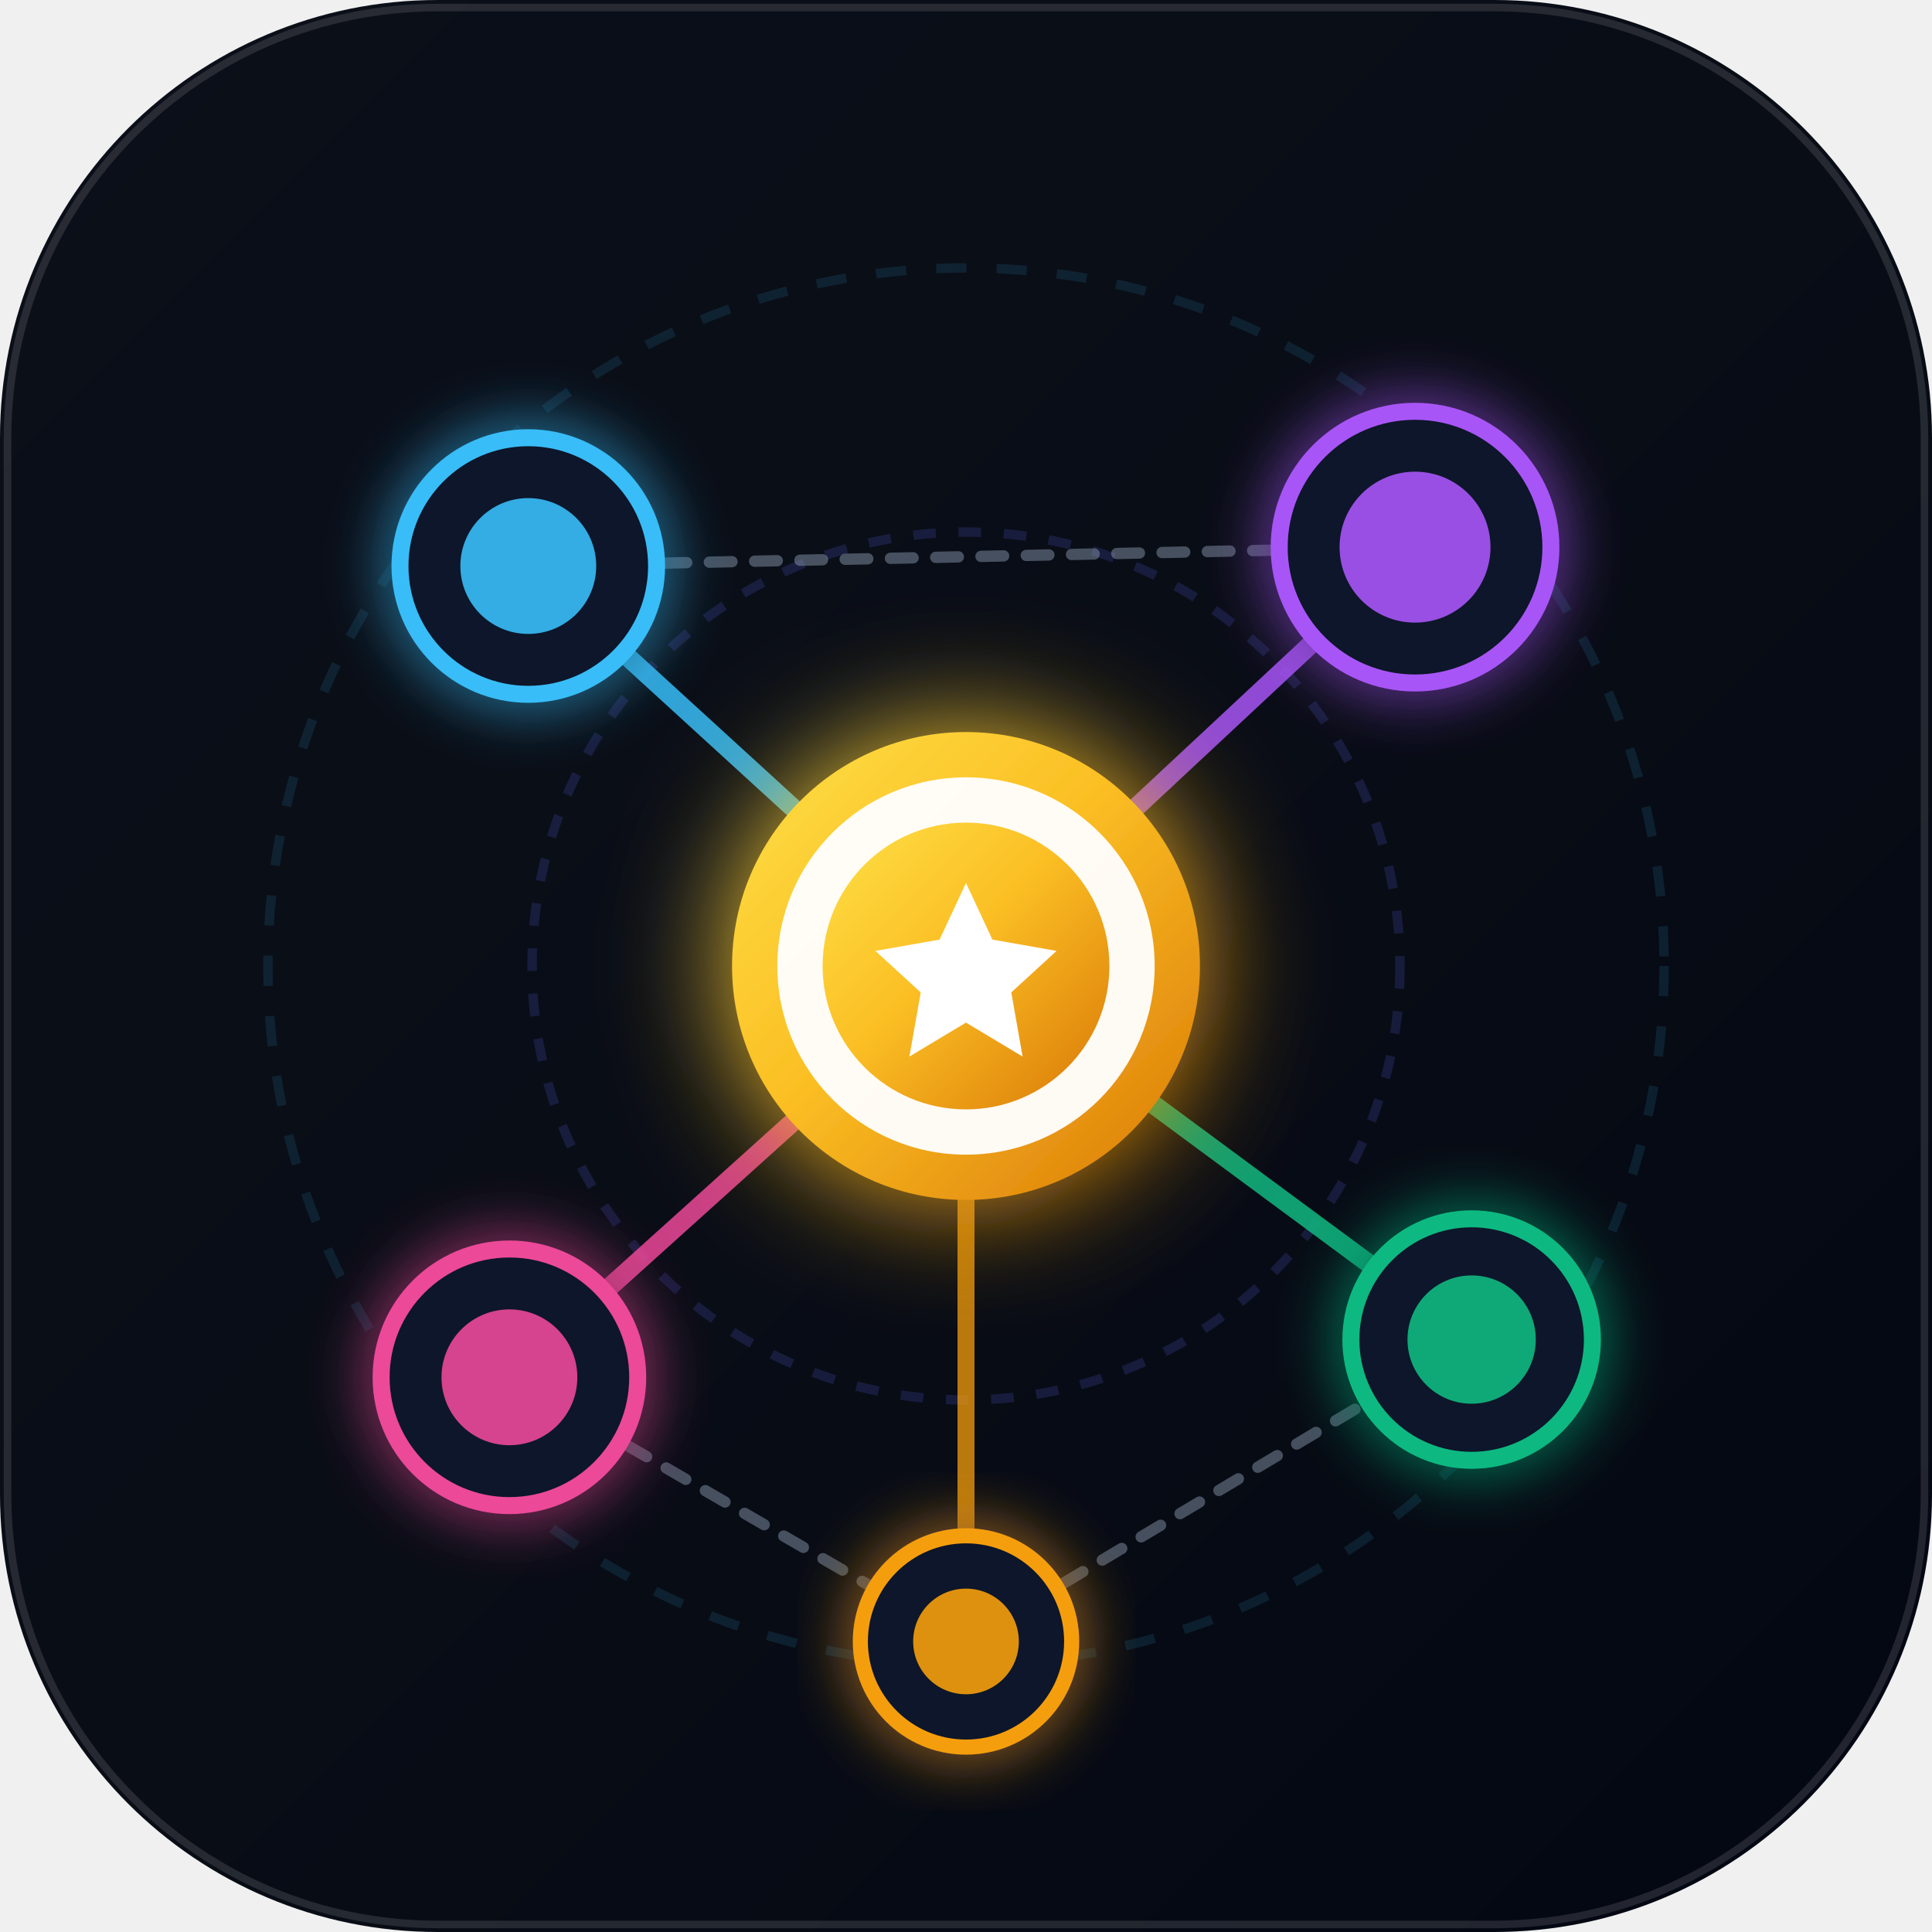
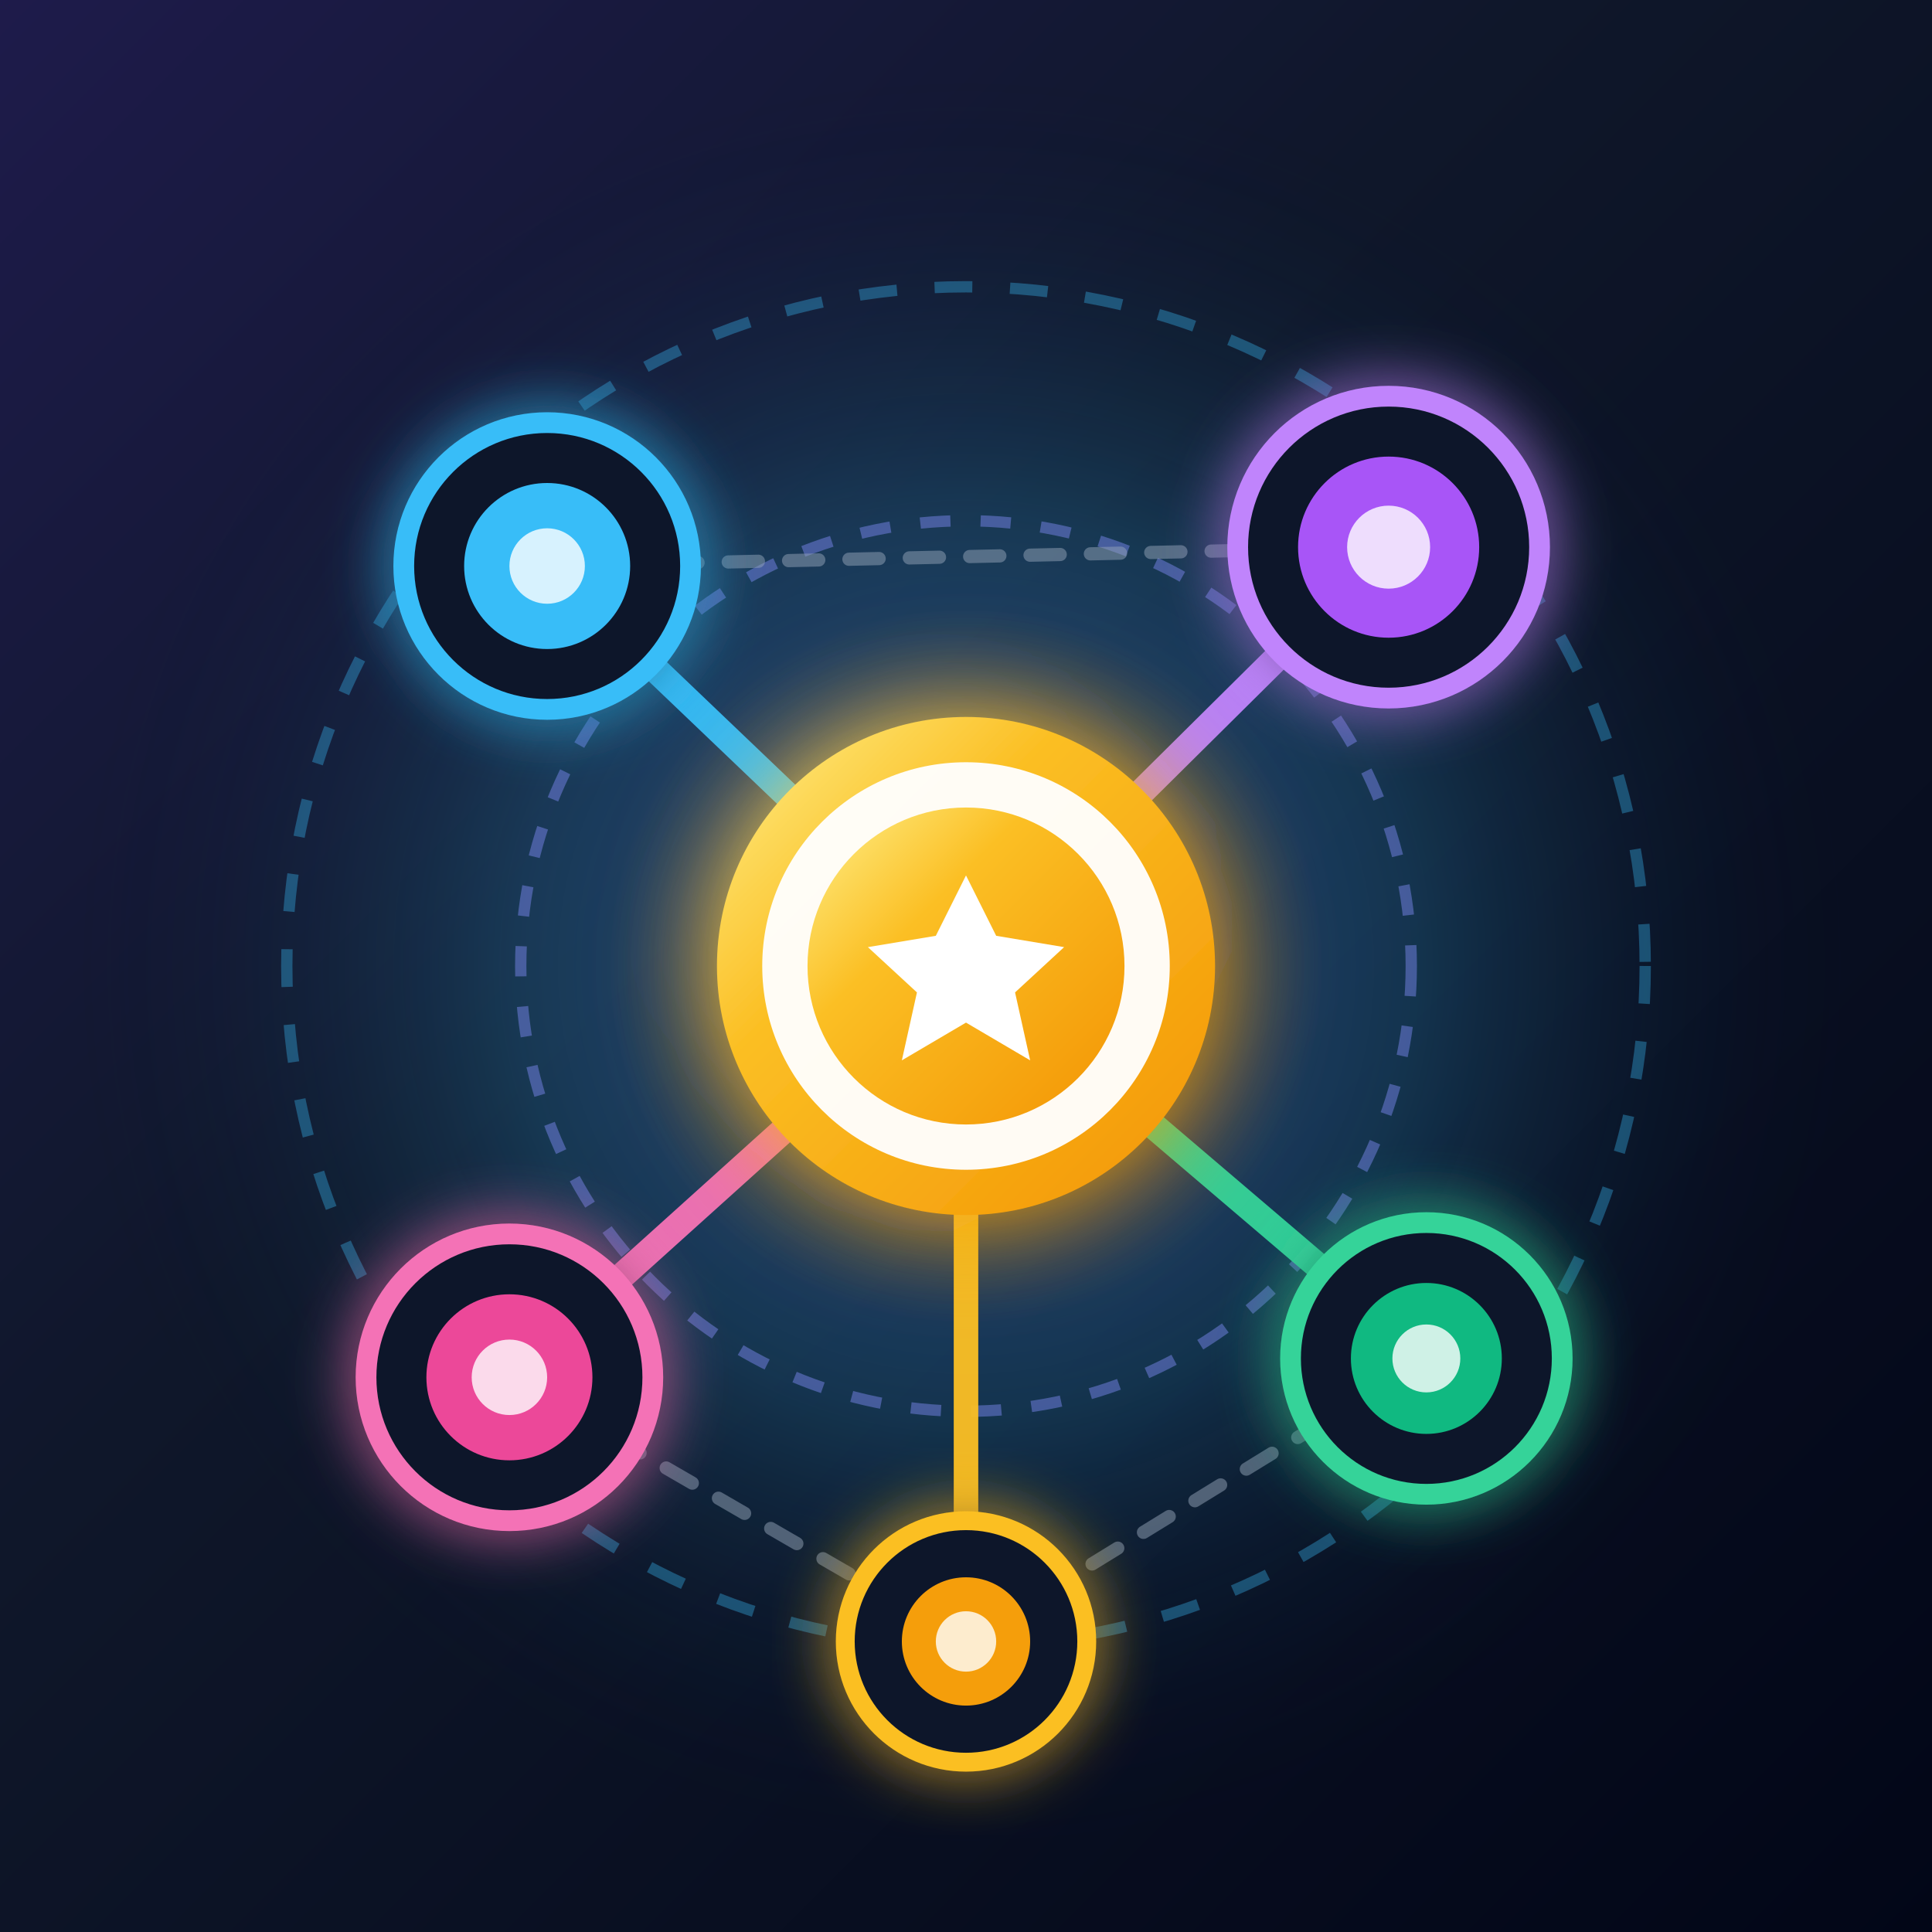
<svg xmlns="http://www.w3.org/2000/svg" viewBox="0 0 512 512" width="512" height="512">
  <defs>
    <linearGradient id="bgGrad" x1="0%" y1="0%" x2="100%" y2="100%">
-       <stop offset="0%" stop-color="#0b0f19" />
-       <stop offset="50%" stop-color="#090d16" />
-       <stop offset="100%" stop-color="#030712" />
+       <stop offset="0%" stop-color="#1e1b4b" />
+       <stop offset="40%" stop-color="#0f172a" />
+       <stop offset="100%" stop-color="#020617" />
    </linearGradient>
+     <radialGradient id="nebulaGlow" cx="50%" cy="50%" r="50%">
+       <stop offset="0%" stop-color="#6366f1" stop-opacity="0.45" />
+       <stop offset="50%" stop-color="#38bdf8" stop-opacity="0.2" />
+       <stop offset="100%" stop-color="#020617" stop-opacity="0" />
+     </radialGradient>
    <linearGradient id="goldCore" x1="0%" y1="0%" x2="100%" y2="100%">
-       <stop offset="0%" stop-color="#fde047" />
-       <stop offset="45%" stop-color="#fbbf24" />
+       <stop offset="0%" stop-color="#fef08a" />
+       <stop offset="35%" stop-color="#fbbf24" />
+       <stop offset="85%" stop-color="#f59e0b" />
      <stop offset="100%" stop-color="#d97706" />
    </linearGradient>
+     <radialGradient id="goldGlow" cx="50%" cy="50%" r="50%">
+       <stop offset="0%" stop-color="#f59e0b" stop-opacity="0.6" />
+       <stop offset="60%" stop-color="#d97706" stop-opacity="0.2" />
+       <stop offset="100%" stop-color="#d97706" stop-opacity="0" />
+     </radialGradient>
    <filter id="coreGlow" x="-30%" y="-30%" width="160%" height="160%">
-       <feGaussianBlur stdDeviation="16" result="blur" />
+       <feGaussianBlur stdDeviation="14" result="blur" />
      <feComposite in="SourceGraphic" in2="blur" operator="over" />
    </filter>
    <filter id="nodeGlow" x="-30%" y="-30%" width="160%" height="160%">
      <feGaussianBlur stdDeviation="8" result="blur" />
      <feComposite in="SourceGraphic" in2="blur" operator="over" />
    </filter>
  </defs>
-   <rect width="512" height="512" rx="116" fill="url(#bgGrad)" />
-   <rect width="508" height="508" x="2" y="2" rx="114" fill="none" stroke="rgba(255,255,255,0.12)" stroke-width="2" />
-   <circle cx="256" cy="256" r="185" fill="none" stroke="rgba(56, 189, 248, 0.12)" stroke-width="2.5" stroke-dasharray="8 8" />
-   <circle cx="256" cy="256" r="115" fill="none" stroke="rgba(99, 102, 241, 0.18)" stroke-width="2.5" stroke-dasharray="6 6" />
-   <line x1="256" y1="256" x2="140" y2="150" stroke="#38bdf8" stroke-width="5" stroke-linecap="round" opacity="0.85" />
-   <line x1="256" y1="256" x2="375" y2="145" stroke="#a855f7" stroke-width="5" stroke-linecap="round" opacity="0.85" />
-   <line x1="256" y1="256" x2="390" y2="355" stroke="#10b981" stroke-width="5" stroke-linecap="round" opacity="0.85" />
-   <line x1="256" y1="256" x2="135" y2="365" stroke="#ec4899" stroke-width="5" stroke-linecap="round" opacity="0.85" />
-   <line x1="256" y1="256" x2="256" y2="435" stroke="#f59e0b" stroke-width="4.5" stroke-linecap="round" opacity="0.75" />
-   <line x1="140" y1="150" x2="375" y2="145" stroke="rgba(148, 163, 184, 0.45)" stroke-width="3" stroke-linecap="round" stroke-dasharray="6 6" />
-   <line x1="135" y1="365" x2="256" y2="435" stroke="rgba(148, 163, 184, 0.45)" stroke-width="3" stroke-linecap="round" stroke-dasharray="6 6" />
-   <line x1="390" y1="355" x2="256" y2="435" stroke="rgba(148, 163, 184, 0.45)" stroke-width="3" stroke-linecap="round" stroke-dasharray="6 6" />
-   <circle cx="140" cy="150" r="34" fill="#0f172a" stroke="#38bdf8" stroke-width="4.5" filter="url(#nodeGlow)" />
-   <circle cx="140" cy="150" r="18" fill="#38bdf8" opacity="0.9" />
-   <circle cx="375" cy="145" r="36" fill="#0f172a" stroke="#a855f7" stroke-width="4.5" filter="url(#nodeGlow)" />
-   <circle cx="375" cy="145" r="20" fill="#a855f7" opacity="0.9" />
-   <circle cx="390" cy="355" r="32" fill="#0f172a" stroke="#10b981" stroke-width="4.5" filter="url(#nodeGlow)" />
-   <circle cx="390" cy="355" r="17" fill="#10b981" opacity="0.9" />
-   <circle cx="135" cy="365" r="34" fill="#0f172a" stroke="#ec4899" stroke-width="4.5" filter="url(#nodeGlow)" />
-   <circle cx="135" cy="365" r="18" fill="#ec4899" opacity="0.9" />
-   <circle cx="256" cy="435" r="28" fill="#0f172a" stroke="#f59e0b" stroke-width="4" filter="url(#nodeGlow)" />
-   <circle cx="256" cy="435" r="14" fill="#f59e0b" opacity="0.9" />
-   <circle cx="256" cy="256" r="62" fill="url(#goldCore)" filter="url(#coreGlow)" />
-   <circle cx="256" cy="256" r="50" fill="#ffffff" opacity="0.95" />
-   <circle cx="256" cy="256" r="38" fill="url(#goldCore)" />
-   <polygon points="256,234 263,249 280,252 268,263 271,280 256,271 241,280 244,263 232,252 249,249" fill="#ffffff" />
+   <rect width="512" height="512" fill="url(#bgGrad)" />
+   <circle cx="256" cy="256" r="240" fill="url(#nebulaGlow)" />
+   <circle cx="256" cy="256" r="180" fill="none" stroke="#38bdf8" stroke-width="3" stroke-dasharray="10 10" opacity="0.35" />
+   <circle cx="256" cy="256" r="118" fill="none" stroke="#818cf8" stroke-width="3" stroke-dasharray="8 8" opacity="0.45" />
+   <circle cx="256" cy="256" r="95" fill="url(#goldGlow)" />
+   <line x1="145" y1="150" x2="368" y2="145" stroke="#94a3b8" stroke-width="3.5" stroke-linecap="round" stroke-dasharray="8 8" opacity="0.5" />
+   <line x1="135" y1="365" x2="256" y2="435" stroke="#94a3b8" stroke-width="3.5" stroke-linecap="round" stroke-dasharray="8 8" opacity="0.5" />
+   <line x1="378" y1="360" x2="256" y2="435" stroke="#94a3b8" stroke-width="3.5" stroke-linecap="round" stroke-dasharray="8 8" opacity="0.5" />
+   <line x1="256" y1="256" x2="145" y2="150" stroke="#38bdf8" stroke-width="7" stroke-linecap="round" opacity="0.95" />
+   <line x1="256" y1="256" x2="368" y2="145" stroke="#c084fc" stroke-width="7" stroke-linecap="round" opacity="0.95" />
+   <line x1="256" y1="256" x2="378" y2="360" stroke="#34d399" stroke-width="7" stroke-linecap="round" opacity="0.95" />
+   <line x1="256" y1="256" x2="135" y2="365" stroke="#f472b6" stroke-width="7" stroke-linecap="round" opacity="0.95" />
+   <line x1="256" y1="256" x2="256" y2="435" stroke="#fbbf24" stroke-width="6.5" stroke-linecap="round" opacity="0.95" />
+   <circle cx="145" cy="150" r="38" fill="#0f172a" stroke="#38bdf8" stroke-width="5.5" filter="url(#nodeGlow)" />
+   <circle cx="145" cy="150" r="22" fill="#38bdf8" />
+   <circle cx="145" cy="150" r="10" fill="#ffffff" opacity="0.8" />
+   <circle cx="368" cy="145" r="40" fill="#0f172a" stroke="#c084fc" stroke-width="5.5" filter="url(#nodeGlow)" />
+   <circle cx="368" cy="145" r="24" fill="#a855f7" />
+   <circle cx="368" cy="145" r="11" fill="#ffffff" opacity="0.8" />
+   <circle cx="378" cy="360" r="36" fill="#0f172a" stroke="#34d399" stroke-width="5.5" filter="url(#nodeGlow)" />
+   <circle cx="378" cy="360" r="20" fill="#10b981" />
+   <circle cx="378" cy="360" r="9" fill="#ffffff" opacity="0.8" />
+   <circle cx="135" cy="365" r="38" fill="#0f172a" stroke="#f472b6" stroke-width="5.5" filter="url(#nodeGlow)" />
+   <circle cx="135" cy="365" r="22" fill="#ec4899" />
+   <circle cx="135" cy="365" r="10" fill="#ffffff" opacity="0.8" />
+   <circle cx="256" cy="435" r="32" fill="#0f172a" stroke="#fbbf24" stroke-width="5" filter="url(#nodeGlow)" />
+   <circle cx="256" cy="435" r="17" fill="#f59e0b" />
+   <circle cx="256" cy="435" r="8" fill="#ffffff" opacity="0.8" />
+   <circle cx="256" cy="256" r="66" fill="url(#goldCore)" filter="url(#coreGlow)" />
+   <circle cx="256" cy="256" r="54" fill="#ffffff" opacity="0.95" />
+   <circle cx="256" cy="256" r="42" fill="url(#goldCore)" />
+   <polygon points="256,232 264,248 282,251 269,263 273,281 256,271 239,281 243,263 230,251 248,248" fill="#ffffff" />
</svg>
